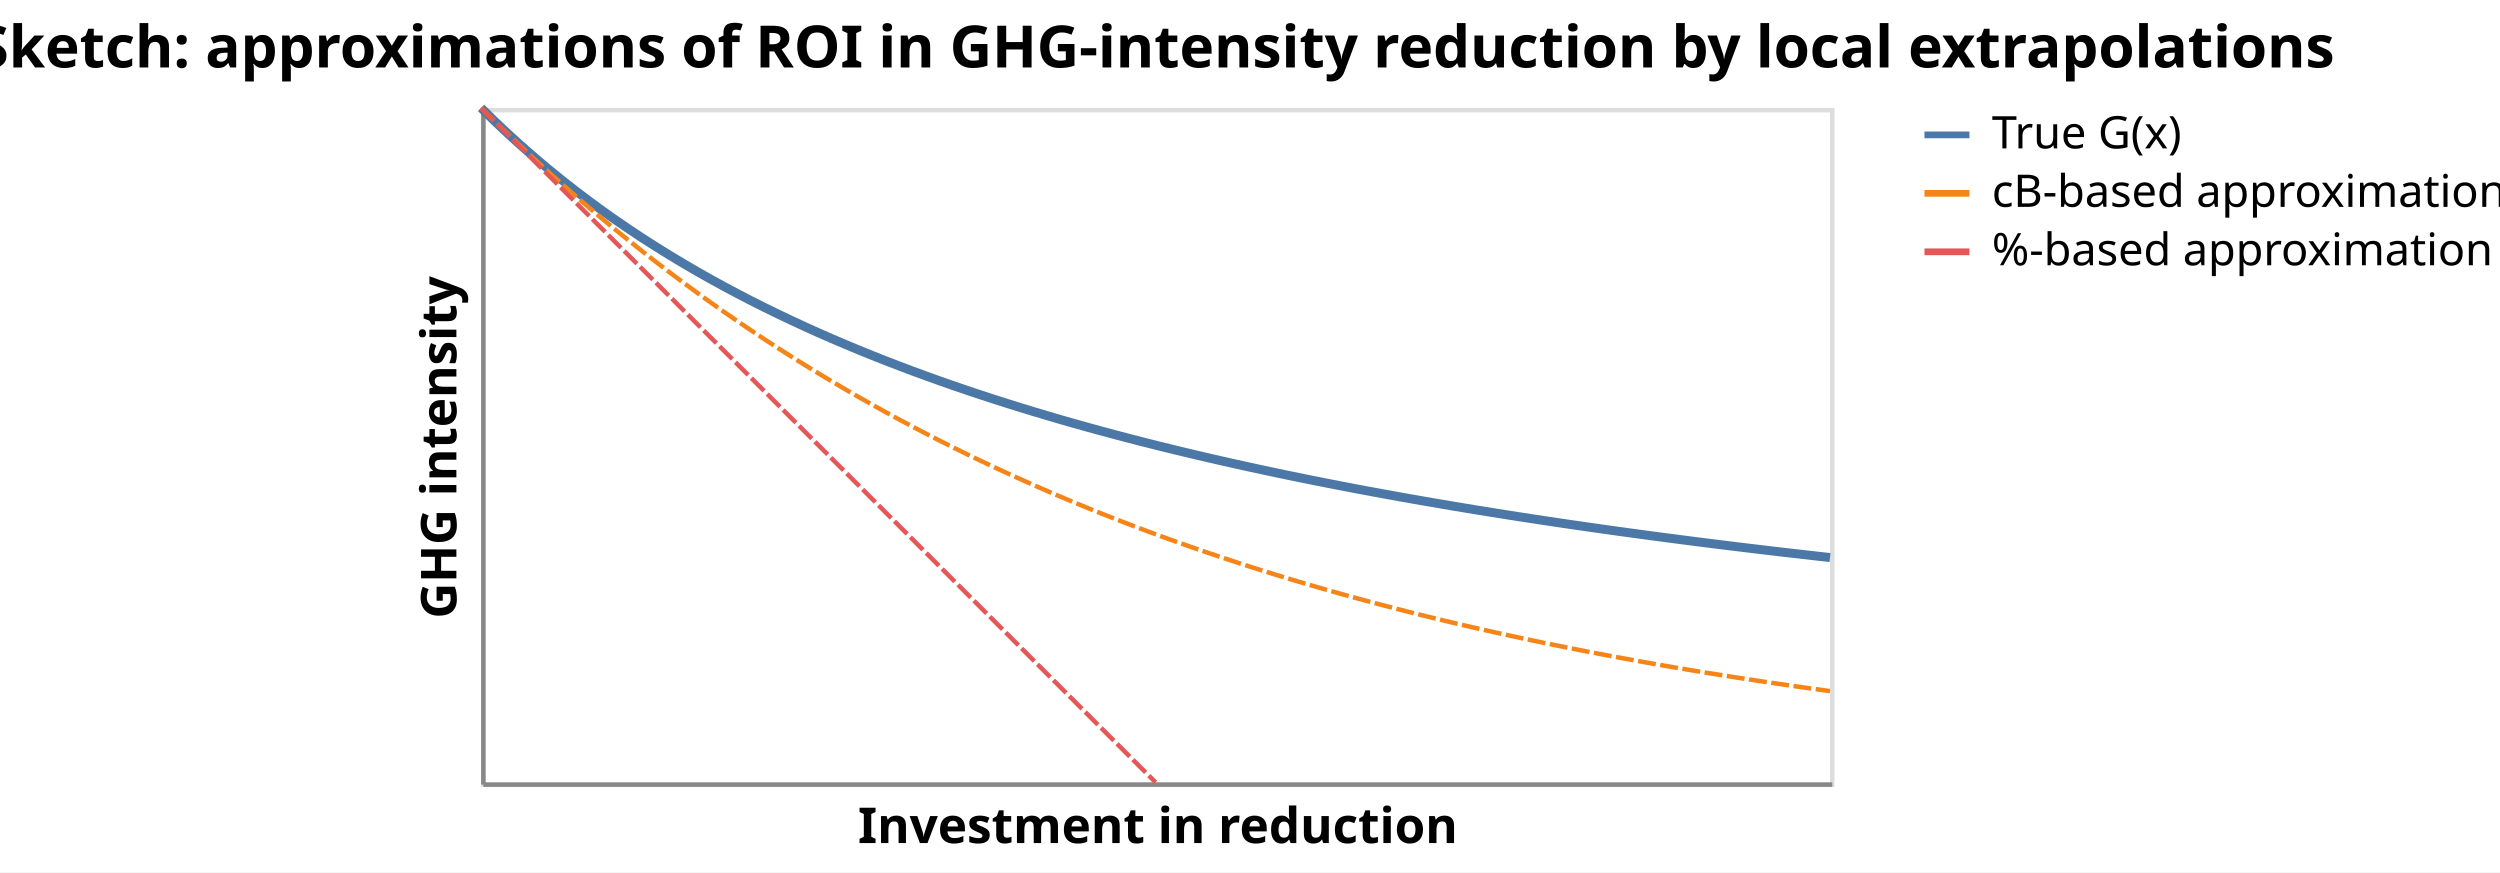
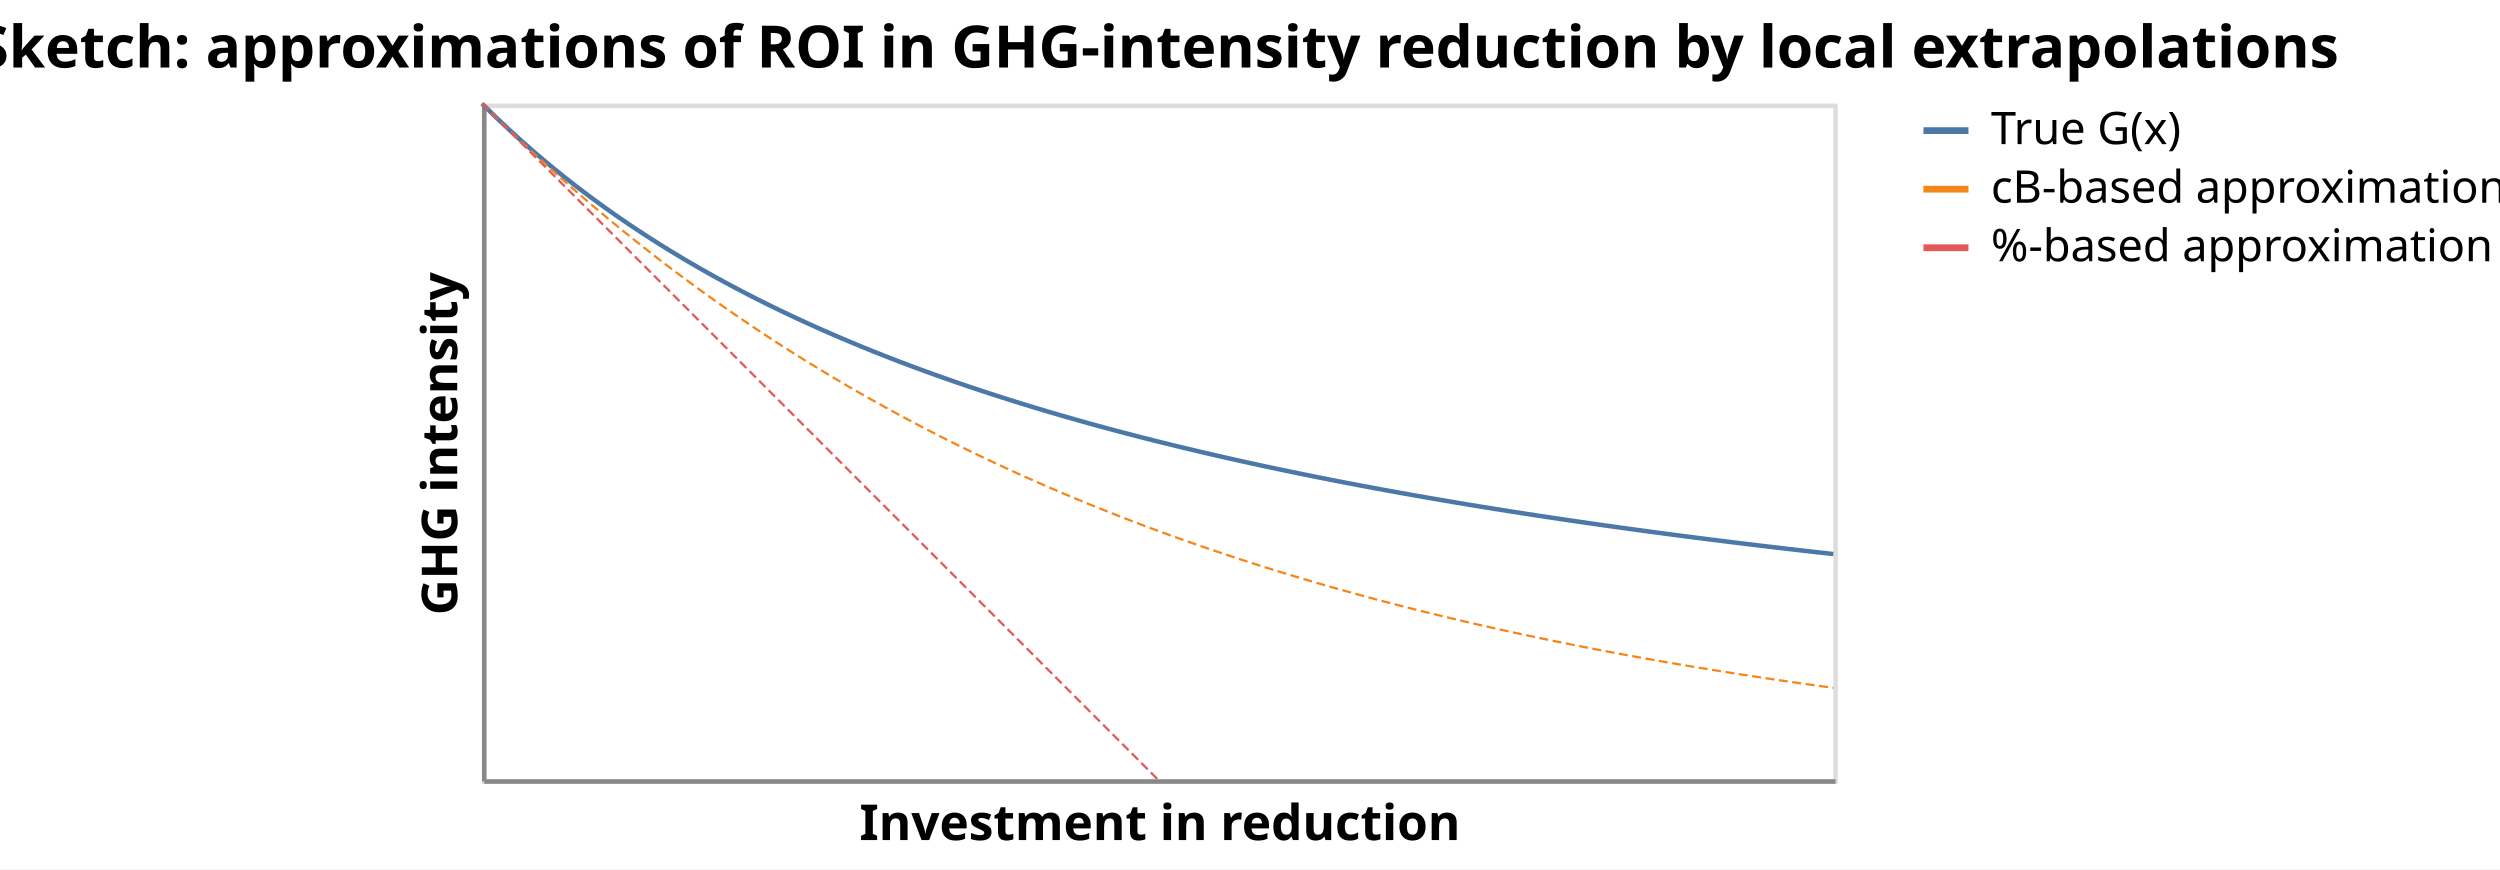
- <svg xmlns="http://www.w3.org/2000/svg" class="marks" width="556" height="194" viewBox="0 0 556 194" version="1.1">
-   <rect width="556" height="194" fill="white" />
-   <g fill="none" stroke-miterlimit="10" transform="translate(107,24)">
+ <svg xmlns="http://www.w3.org/2000/svg" class="marks" width="555" height="193" viewBox="0 0 555 193" version="1.1">
+   <rect width="555" height="193" fill="white" />
+   <g fill="none" stroke-miterlimit="10" transform="translate(107,23)">
    <g class="mark-group role-frame root" role="graphics-object" aria-roledescription="group mark container">
      <g transform="translate(0,0)">
        <path class="background" aria-hidden="true" d="M0.5,0.5h300v150h-300Z" stroke="#ddd" />
        <g>
          <g class="mark-group role-axis" role="graphics-symbol" aria-roledescription="axis" aria-label="X-axis titled 'Investment in reduction' for a linear scale with values from 0 to 10">
            <g transform="translate(0.5,150.5)">
              <path class="background" aria-hidden="true" d="M0,0h0v0h0Z" pointer-events="none" />
              <g>
                <g class="mark-rule role-axis-domain" pointer-events="none">
                  <line transform="translate(0,0)" x2="300" y2="0" stroke="#888" stroke-width="1" opacity="1" />
                </g>
                <g class="mark-text role-axis-title" pointer-events="none">
                  <text text-anchor="middle" transform="translate(150,13)" font-family="sans-serif" font-size="11px" font-weight="bold" fill="#000" opacity="1">Investment in reduction</text>
                </g>
              </g>
              <path class="foreground" aria-hidden="true" d="" pointer-events="none" display="none" />
            </g>
          </g>
          <g class="mark-group role-axis" role="graphics-symbol" aria-roledescription="axis" aria-label="Y-axis titled 'GHG intensity' for a linear scale with values from 0.0 to 1.0">
            <g transform="translate(0.5,0.5)">
              <path class="background" aria-hidden="true" d="M0,0h0v0h0Z" pointer-events="none" />
              <g>
                <g class="mark-rule role-axis-domain" pointer-events="none">
                  <line transform="translate(0,150)" x2="0" y2="-150" stroke="#888" stroke-width="1" opacity="1" />
                </g>
                <g class="mark-text role-axis-title" pointer-events="none">
                  <text text-anchor="middle" transform="translate(-4,75) rotate(-90) translate(0,-2)" font-family="sans-serif" font-size="11px" font-weight="bold" fill="#000" opacity="1">GHG intensity</text>
                </g>
              </g>
              <path class="foreground" aria-hidden="true" d="" pointer-events="none" display="none" />
            </g>
          </g>
          <g class="mark-group role-scope layer_0_pathgroup" role="graphics-object" aria-roledescription="group mark container">
            <g transform="translate(0,0)">
              <path class="background" aria-hidden="true" d="M0,0h300v150h-300Z" />
              <g>
                <g class="mark-line role-mark layer_0_marks" role="graphics-object" aria-roledescription="line mark container">
-                   <path aria-label="Investment in reduction: 0; GHG intensity: 1; ghg_intensity_curve: 0 True G(x)" role="graphics-symbol" aria-roledescription="line mark" d="M0,0C1,0.99,2,1.98,3,2.941C4,3.903,5,4.844,6,5.769C7,6.694,8,7.6,9,8.491C10,9.381,11,10.253,12,11.111C13,11.969,14,12.81,15,13.636C16,14.463,17,15.274,18,16.071C19,16.869,20,17.651,21,18.421C22,19.191,23,19.946,24,20.69C25,21.433,26,22.163,27,22.881C28,23.6,29,24.305,30,25C31,25.695,32,26.377,33,27.049C34,27.721,35,28.382,36,29.032C37,29.683,38,30.322,39,30.952C40,31.582,41,32.202,42,32.812C43,33.423,44,34.024,45,34.615C46,35.207,47,35.79,48,36.364C49,36.938,50,37.503,51,38.06C52,38.617,53,39.165,54,39.706C55,40.247,56,40.779,57,41.304C58,41.83,59,42.347,60,42.857C61,43.367,62,43.87,63,44.366C64,44.862,65,45.351,66,45.833C67,46.316,68,46.791,69,47.26C70,47.729,71,48.192,72,48.649C73,49.105,74,49.555,75,50C76,50.445,77,50.883,78,51.316C79,51.749,80,52.176,81,52.597C82,53.019,83,53.435,84,53.846C85,54.257,86,54.663,87,55.063C88,55.464,89,55.859,90,56.25C91,56.641,92,57.026,93,57.407C94,57.789,95,58.165,96,58.537C97,58.908,98,59.276,99,59.639C100,60.002,101,60.36,102,60.714C103,61.069,104,61.419,105,61.765C106,62.111,107,62.453,108,62.791C109,63.129,110,63.463,111,63.793C112,64.123,113,64.45,114,64.773C115,65.096,116,65.415,117,65.73C118,66.046,119,66.358,120,66.667C121,66.975,122,67.28,123,67.582C124,67.884,125,68.183,126,68.478C127,68.774,128,69.066,129,69.355C130,69.644,131,69.93,132,70.213C133,70.496,134,70.776,135,71.053C136,71.33,137,71.604,138,71.875C139,72.146,140,72.415,141,72.68C142,72.946,143,73.209,144,73.469C145,73.73,146,73.987,147,74.242C148,74.498,149,74.75,150,75C151,75.25,152,75.497,153,75.743C154,75.988,155,76.23,156,76.471C157,76.711,158,76.949,159,77.184C160,77.42,161,77.653,162,77.885C163,78.116,164,78.345,165,78.571C166,78.798,167,79.023,168,79.245C169,79.468,170,79.688,171,79.907C172,80.125,173,80.341,174,80.556C175,80.77,176,80.982,177,81.193C178,81.403,179,81.612,180,81.818C181,82.025,182,82.23,183,82.432C184,82.635,185,82.836,186,83.036C187,83.235,188,83.433,189,83.628C190,83.824,191,84.018,192,84.211C193,84.403,194,84.594,195,84.783C196,84.972,197,85.159,198,85.345C199,85.531,200,85.715,201,85.897C202,86.08,203,86.261,204,86.441C205,86.62,206,86.798,207,86.975C208,87.151,209,87.326,210,87.5C211,87.674,212,87.846,213,88.017C214,88.187,215,88.357,216,88.525C217,88.693,218,88.859,219,89.024C220,89.19,221,89.354,222,89.516C223,89.679,224,89.84,225,90C226,90.16,227,90.319,228,90.476C229,90.634,230,90.79,231,90.945C232,91.1,233,91.254,234,91.406C235,91.559,236,91.71,237,91.86C238,92.011,239,92.16,240,92.308C241,92.456,242,92.602,243,92.748C244,92.894,245,93.038,246,93.182C247,93.325,248,93.468,249,93.609C250,93.75,251,93.891,252,94.03C253,94.169,254,94.307,255,94.444C256,94.582,257,94.718,258,94.853C259,94.988,260,95.122,261,95.255C262,95.389,263,95.521,264,95.652C265,95.783,266,95.914,267,96.043C268,96.173,269,96.301,270,96.429C271,96.556,272,96.683,273,96.809C274,96.934,275,97.059,276,97.183C277,97.307,278,97.43,279,97.552C280,97.675,281,97.796,282,97.917C283,98.037,284,98.157,285,98.276C286,98.395,287,98.513,288,98.63C289,98.747,290,98.864,291,98.98C292,99.095,293,99.21,294,99.324C295,99.438,296,99.552,297,99.664C298,99.777,299,99.889,300,100" stroke="#4c78a8" stroke-width="2" />
+                   <path aria-label="Investment in reduction: 0; GHG intensity: 1; ghg_intensity_curve: 0 True G(x)" role="graphics-symbol" aria-roledescription="line mark" d="M0,0C1,0.99,2,1.98,3,2.941C4,3.903,5,4.844,6,5.769C7,6.694,8,7.6,9,8.491C10,9.381,11,10.253,12,11.111C13,11.969,14,12.81,15,13.636C16,14.463,17,15.274,18,16.071C19,16.869,20,17.651,21,18.421C22,19.191,23,19.946,24,20.69C25,21.433,26,22.163,27,22.881C28,23.6,29,24.305,30,25C31,25.695,32,26.377,33,27.049C34,27.721,35,28.382,36,29.032C37,29.683,38,30.322,39,30.952C40,31.582,41,32.202,42,32.812C43,33.423,44,34.024,45,34.615C46,35.207,47,35.79,48,36.364C49,36.938,50,37.503,51,38.06C52,38.617,53,39.165,54,39.706C55,40.247,56,40.779,57,41.304C58,41.83,59,42.347,60,42.857C61,43.367,62,43.87,63,44.366C64,44.862,65,45.351,66,45.833C67,46.316,68,46.791,69,47.26C70,47.729,71,48.192,72,48.649C73,49.105,74,49.555,75,50C76,50.445,77,50.883,78,51.316C79,51.749,80,52.176,81,52.597C82,53.019,83,53.435,84,53.846C85,54.257,86,54.663,87,55.063C88,55.464,89,55.859,90,56.25C91,56.641,92,57.026,93,57.407C94,57.789,95,58.165,96,58.537C97,58.908,98,59.276,99,59.639C100,60.002,101,60.36,102,60.714C103,61.069,104,61.419,105,61.765C106,62.111,107,62.453,108,62.791C109,63.129,110,63.463,111,63.793C112,64.123,113,64.45,114,64.773C115,65.096,116,65.415,117,65.73C118,66.046,119,66.358,120,66.667C121,66.975,122,67.28,123,67.582C124,67.884,125,68.183,126,68.478C127,68.774,128,69.066,129,69.355C130,69.644,131,69.93,132,70.213C133,70.496,134,70.776,135,71.053C136,71.33,137,71.604,138,71.875C139,72.146,140,72.415,141,72.68C142,72.946,143,73.209,144,73.469C145,73.73,146,73.987,147,74.242C148,74.498,149,74.75,150,75C151,75.25,152,75.497,153,75.743C154,75.988,155,76.23,156,76.471C157,76.711,158,76.949,159,77.184C160,77.42,161,77.653,162,77.885C163,78.116,164,78.345,165,78.571C166,78.798,167,79.023,168,79.245C169,79.468,170,79.688,171,79.907C172,80.125,173,80.341,174,80.556C175,80.77,176,80.982,177,81.193C178,81.403,179,81.612,180,81.818C181,82.025,182,82.23,183,82.432C184,82.635,185,82.836,186,83.036C187,83.235,188,83.433,189,83.628C190,83.824,191,84.018,192,84.211C193,84.403,194,84.594,195,84.783C196,84.972,197,85.159,198,85.345C199,85.531,200,85.715,201,85.897C202,86.08,203,86.261,204,86.441C205,86.62,206,86.798,207,86.975C208,87.151,209,87.326,210,87.5C211,87.674,212,87.846,213,88.017C214,88.187,215,88.357,216,88.525C217,88.693,218,88.859,219,89.024C220,89.19,221,89.354,222,89.516C223,89.679,224,89.84,225,90C226,90.16,227,90.319,228,90.476C229,90.634,230,90.79,231,90.945C232,91.1,233,91.254,234,91.406C235,91.559,236,91.71,237,91.86C238,92.011,239,92.16,240,92.308C241,92.456,242,92.602,243,92.748C244,92.894,245,93.038,246,93.182C247,93.325,248,93.468,249,93.609C250,93.75,251,93.891,252,94.03C253,94.169,254,94.307,255,94.444C256,94.582,257,94.718,258,94.853C259,94.988,260,95.122,261,95.255C262,95.389,263,95.521,264,95.652C265,95.783,266,95.914,267,96.043C268,96.173,269,96.301,270,96.429C271,96.556,272,96.683,273,96.809C274,96.934,275,97.059,276,97.183C277,97.307,278,97.43,279,97.552C280,97.675,281,97.796,282,97.917C283,98.037,284,98.157,285,98.276C286,98.395,287,98.513,288,98.63C289,98.747,290,98.864,291,98.98C292,99.095,293,99.21,294,99.324C295,99.438,296,99.552,297,99.664C298,99.777,299,99.889,300,100" stroke="#4c78a8" stroke-width="1" />
                </g>
              </g>
              <path class="foreground" aria-hidden="true" d="" display="none" />
            </g>
          </g>
          <g class="mark-group role-scope layer_1_pathgroup" role="graphics-object" aria-roledescription="group mark container">
            <g transform="translate(0,0)">
              <path class="background" aria-hidden="true" d="M0,0h300v150h-300Z" />
              <g>
                <g class="mark-line role-mark layer_1_marks" role="graphics-object" aria-roledescription="line mark container">
-                   <path aria-label="Investment in reduction: 0; GHG intensity: 1; ghg_intensity_curve: 1 cB-based approximation" role="graphics-symbol" aria-roledescription="line mark" d="M0,0C1,0.995,2,1.99,3,2.97C4,3.95,5,4.921,6,5.882C7,6.842,8,7.793,9,8.735C10,9.677,11,10.609,12,11.533C13,12.456,14,13.369,15,14.274C16,15.179,17,16.075,18,16.962C19,17.849,20,18.727,21,19.596C22,20.466,23,21.326,24,22.178C25,23.031,26,23.874,27,24.709C28,25.545,29,26.372,30,27.19C31,28.009,32,28.82,33,29.622C34,30.425,35,31.219,36,32.006C37,32.793,38,33.571,39,34.342C40,35.113,41,35.877,42,36.632C43,37.388,44,38.136,45,38.877C46,39.618,47,40.351,48,41.078C49,41.804,50,42.523,51,43.234C52,43.946,53,44.651,54,45.349C55,46.046,56,46.737,57,47.421C58,48.105,59,48.782,60,49.452C61,50.122,62,50.786,63,51.443C64,52.1,65,52.75,66,53.395C67,54.039,68,54.676,69,55.307C70,55.939,71,56.564,72,57.182C73,57.801,74,58.414,75,59.02C76,59.627,77,60.227,78,60.822C79,61.416,80,62.005,81,62.588C82,63.171,83,63.747,84,64.319C85,64.89,86,65.455,87,66.015C88,66.575,89,67.129,90,67.678C91,68.227,92,68.77,93,69.308C94,69.846,95,70.379,96,70.906C97,71.433,98,71.955,99,72.472C100,72.989,101,73.501,102,74.007C103,74.514,104,75.016,105,75.512C106,76.009,107,76.5,108,76.987C109,77.474,110,77.956,111,78.433C112,78.91,113,79.382,114,79.85C115,80.318,116,80.781,117,81.239C118,81.698,119,82.151,120,82.601C121,83.05,122,83.495,123,83.935C124,84.376,125,84.812,126,85.243C127,85.675,128,86.102,129,86.526C130,86.949,131,87.368,132,87.783C133,88.197,134,88.608,135,89.015C136,89.421,137,89.824,138,90.222C139,90.621,140,91.015,141,91.406C142,91.796,143,92.183,144,92.566C145,92.949,146,93.328,147,93.703C148,94.079,149,94.45,150,94.818C151,95.186,152,95.55,153,95.911C154,96.271,155,96.628,156,96.982C157,97.335,158,97.685,159,98.032C160,98.378,161,98.721,162,99.061C163,99.4,164,99.736,165,100.069C166,100.402,167,100.732,168,101.058C169,101.384,170,101.707,171,102.027C172,102.347,173,102.664,174,102.977C175,103.291,176,103.601,177,103.908C178,104.215,179,104.52,180,104.821C181,105.122,182,105.42,183,105.715C184,106.011,185,106.303,186,106.592C187,106.882,188,107.168,189,107.452C190,107.736,191,108.016,192,108.294C193,108.572,194,108.848,195,109.12C196,109.393,197,109.663,198,109.93C199,110.197,200,110.461,201,110.723C202,110.985,203,111.244,204,111.501C205,111.758,206,112.012,207,112.263C208,112.515,209,112.764,210,113.01C211,113.257,212,113.501,213,113.743C214,113.985,215,114.224,216,114.461C217,114.698,218,114.932,219,115.165C220,115.397,221,115.627,222,115.854C223,116.082,224,116.307,225,116.53C226,116.754,227,116.974,228,117.193C229,117.412,230,117.628,231,117.843C232,118.057,233,118.269,234,118.48C235,118.69,236,118.898,237,119.104C238,119.31,239,119.514,240,119.716C241,119.917,242,120.117,243,120.315C244,120.513,245,120.709,246,120.903C247,121.097,248,121.289,249,121.479C250,121.669,251,121.858,252,122.044C253,122.23,254,122.415,255,122.597C256,122.78,257,122.961,258,123.14C259,123.319,260,123.496,261,123.672C262,123.847,263,124.021,264,124.193C265,124.365,266,124.536,267,124.704C268,124.873,269,125.04,270,125.205C271,125.37,272,125.534,273,125.696C274,125.858,275,126.019,276,126.177C277,126.336,278,126.493,279,126.649C280,126.805,281,126.959,282,127.111C283,127.264,284,127.415,285,127.565C286,127.714,287,127.862,288,128.009C289,128.156,290,128.301,291,128.444C292,128.588,293,128.73,294,128.871C295,129.012,296,129.152,297,129.29C298,129.428,299,129.564,300,129.7" stroke="#f58518" stroke-width="1" stroke-dasharray="4,1" />
+                   <path aria-label="Investment in reduction: 0; GHG intensity: 1; ghg_intensity_curve: 1 cB-based approximation" role="graphics-symbol" aria-roledescription="line mark" d="M0,0C1,0.995,2,1.99,3,2.97C4,3.95,5,4.921,6,5.882C7,6.842,8,7.793,9,8.735C10,9.677,11,10.609,12,11.533C13,12.456,14,13.369,15,14.274C16,15.179,17,16.075,18,16.962C19,17.849,20,18.727,21,19.596C22,20.466,23,21.326,24,22.178C25,23.031,26,23.874,27,24.709C28,25.545,29,26.372,30,27.19C31,28.009,32,28.82,33,29.622C34,30.425,35,31.219,36,32.006C37,32.793,38,33.571,39,34.342C40,35.113,41,35.877,42,36.632C43,37.388,44,38.136,45,38.877C46,39.618,47,40.351,48,41.078C49,41.804,50,42.523,51,43.234C52,43.946,53,44.651,54,45.349C55,46.046,56,46.737,57,47.421C58,48.105,59,48.782,60,49.452C61,50.122,62,50.786,63,51.443C64,52.1,65,52.75,66,53.395C67,54.039,68,54.676,69,55.307C70,55.939,71,56.564,72,57.182C73,57.801,74,58.414,75,59.02C76,59.627,77,60.227,78,60.822C79,61.416,80,62.005,81,62.588C82,63.171,83,63.747,84,64.319C85,64.89,86,65.455,87,66.015C88,66.575,89,67.129,90,67.678C91,68.227,92,68.77,93,69.308C94,69.846,95,70.379,96,70.906C97,71.433,98,71.955,99,72.472C100,72.989,101,73.501,102,74.007C103,74.514,104,75.016,105,75.512C106,76.009,107,76.5,108,76.987C109,77.474,110,77.956,111,78.433C112,78.91,113,79.382,114,79.85C115,80.318,116,80.781,117,81.239C118,81.698,119,82.151,120,82.601C121,83.05,122,83.495,123,83.935C124,84.376,125,84.812,126,85.243C127,85.675,128,86.102,129,86.526C130,86.949,131,87.368,132,87.783C133,88.197,134,88.608,135,89.015C136,89.421,137,89.824,138,90.222C139,90.621,140,91.015,141,91.406C142,91.796,143,92.183,144,92.566C145,92.949,146,93.328,147,93.703C148,94.079,149,94.45,150,94.818C151,95.186,152,95.55,153,95.911C154,96.271,155,96.628,156,96.982C157,97.335,158,97.685,159,98.032C160,98.378,161,98.721,162,99.061C163,99.4,164,99.736,165,100.069C166,100.402,167,100.732,168,101.058C169,101.384,170,101.707,171,102.027C172,102.347,173,102.664,174,102.977C175,103.291,176,103.601,177,103.908C178,104.215,179,104.52,180,104.821C181,105.122,182,105.42,183,105.715C184,106.011,185,106.303,186,106.592C187,106.882,188,107.168,189,107.452C190,107.736,191,108.016,192,108.294C193,108.572,194,108.848,195,109.12C196,109.393,197,109.663,198,109.93C199,110.197,200,110.461,201,110.723C202,110.985,203,111.244,204,111.501C205,111.758,206,112.012,207,112.263C208,112.515,209,112.764,210,113.01C211,113.257,212,113.501,213,113.743C214,113.985,215,114.224,216,114.461C217,114.698,218,114.932,219,115.165C220,115.397,221,115.627,222,115.854C223,116.082,224,116.307,225,116.53C226,116.754,227,116.974,228,117.193C229,117.412,230,117.628,231,117.843C232,118.057,233,118.269,234,118.48C235,118.69,236,118.898,237,119.104C238,119.31,239,119.514,240,119.716C241,119.917,242,120.117,243,120.315C244,120.513,245,120.709,246,120.903C247,121.097,248,121.289,249,121.479C250,121.669,251,121.858,252,122.044C253,122.23,254,122.415,255,122.597C256,122.78,257,122.961,258,123.14C259,123.319,260,123.496,261,123.672C262,123.847,263,124.021,264,124.193C265,124.365,266,124.536,267,124.704C268,124.873,269,125.04,270,125.205C271,125.37,272,125.534,273,125.696C274,125.858,275,126.019,276,126.177C277,126.336,278,126.493,279,126.649C280,126.805,281,126.959,282,127.111C283,127.264,284,127.415,285,127.565C286,127.714,287,127.862,288,128.009C289,128.156,290,128.301,291,128.444C292,128.588,293,128.73,294,128.871C295,129.012,296,129.152,297,129.29C298,129.428,299,129.564,300,129.7" stroke="#f58518" stroke-width="0.5" stroke-dasharray="2,1" />
                </g>
              </g>
              <path class="foreground" aria-hidden="true" d="" display="none" />
            </g>
            <g transform="translate(0,0)">
              <path class="background" aria-hidden="true" d="M0,0h300v150h-300Z" />
              <g>
                <g class="mark-line role-mark layer_1_marks" role="graphics-object" aria-roledescription="line mark container">
-                   <path aria-label="Investment in reduction: 0; GHG intensity: 1; ghg_intensity_curve: 2 %-based approximation" role="graphics-symbol" aria-roledescription="line mark" d="M0,0C1,1,2,2,3,3C4,4,5,5,6,6C7,7,8,8,9,9C10,10,11,11,12,12C13,13,14,14,15,15C16,16,17,17,18,18C19,19,20,20,21,21C22,22,23,23,24,24C25,25,26,26,27,27C28,28,29,29,30,30C31,31,32,32,33,33C34,34,35,35,36,36C37,37,38,38,39,39C40,40,41,41,42,42C43,43,44,44,45,45C46,46,47,47,48,48C49,49,50,50,51,51C52,52,53,53,54,54C55,55,56,56,57,57C58,58,59,59,60,60C61,61,62,62,63,63C64,64,65,65,66,66C67,67,68,68,69,69C70,70,71,71,72,72C73,73,74,74,75,75C76,76,77,77,78,78C79,79,80,80,81,81C82,82,83,83,84,84C85,85,86,86,87,87C88,88,89,89,90,90C91,91,92,92,93,93C94,94,95,95,96,96C97,97,98,98,99,99C100,100,101,101,102,102C103,103,104,104,105,105C106,106,107,107,108,108C109,109,110,110,111,111C112,112,113,113,114,114C115,115,116,116,117,117C118,118,119,119,120,120C121,121,122,122,123,123C124,124,125,125,126,126C127,127,128,128,129,129C130,130,131,131,132,132C133,133,134,134,135,135C136,136,137,137,138,138C139,139,140,140,141,141C142,142,143,143,144,144C145,145,146,146,147,147C148,148,149,149,150,150" stroke="#e45756" stroke-width="1" stroke-dasharray="4,1" />
+                   <path aria-label="Investment in reduction: 0; GHG intensity: 1; ghg_intensity_curve: 2 %-based approximation" role="graphics-symbol" aria-roledescription="line mark" d="M0,0C1,1,2,2,3,3C4,4,5,5,6,6C7,7,8,8,9,9C10,10,11,11,12,12C13,13,14,14,15,15C16,16,17,17,18,18C19,19,20,20,21,21C22,22,23,23,24,24C25,25,26,26,27,27C28,28,29,29,30,30C31,31,32,32,33,33C34,34,35,35,36,36C37,37,38,38,39,39C40,40,41,41,42,42C43,43,44,44,45,45C46,46,47,47,48,48C49,49,50,50,51,51C52,52,53,53,54,54C55,55,56,56,57,57C58,58,59,59,60,60C61,61,62,62,63,63C64,64,65,65,66,66C67,67,68,68,69,69C70,70,71,71,72,72C73,73,74,74,75,75C76,76,77,77,78,78C79,79,80,80,81,81C82,82,83,83,84,84C85,85,86,86,87,87C88,88,89,89,90,90C91,91,92,92,93,93C94,94,95,95,96,96C97,97,98,98,99,99C100,100,101,101,102,102C103,103,104,104,105,105C106,106,107,107,108,108C109,109,110,110,111,111C112,112,113,113,114,114C115,115,116,116,117,117C118,118,119,119,120,120C121,121,122,122,123,123C124,124,125,125,126,126C127,127,128,128,129,129C130,130,131,131,132,132C133,133,134,134,135,135C136,136,137,137,138,138C139,139,140,140,141,141C142,142,143,143,144,144C145,145,146,146,147,147C148,148,149,149,150,150" stroke="#e45756" stroke-width="0.5" stroke-dasharray="2,1" />
                </g>
              </g>
              <path class="foreground" aria-hidden="true" d="" display="none" />
            </g>
          </g>
          <g class="mark-group role-legend" role="graphics-symbol" aria-roledescription="legend" aria-label="Symbol legend for stroke color with 3 values: 0 True G(x), 1 cB-based approximation, 2 %-based approximation">
-             <g transform="translate(320,0)">
+             <g transform="translate(319,0)">
              <path class="background" aria-hidden="true" d="M0,0h124v37h-124Z" pointer-events="none" />
              <g>
                <g class="mark-group role-legend-entry">
                  <g transform="translate(0,0)">
                    <path class="background" aria-hidden="true" d="M0,0h0v0h0Z" pointer-events="none" />
                    <g>
                      <g class="mark-group role-scope" role="graphics-object" aria-roledescription="group mark container">
                        <g transform="translate(0,0)">
                          <path class="background" aria-hidden="true" d="M0,0h123.837v11h-123.837Z" pointer-events="none" opacity="1" />
                          <g>
                            <g class="mark-symbol role-legend-symbol" pointer-events="none">
                              <path transform="translate(6,6)" d="M-5,0L5,0" stroke="#4c78a8" stroke-width="1.5" opacity="1" />
                            </g>
                            <g class="mark-text role-legend-label" pointer-events="none">
                              <text text-anchor="start" transform="translate(16,9)" font-family="sans-serif" font-size="10px" fill="#000" opacity="1">True G(x)</text>
                            </g>
                          </g>
                          <path class="foreground" aria-hidden="true" d="" pointer-events="none" display="none" />
                        </g>
                        <g transform="translate(0,13)">
                          <path class="background" aria-hidden="true" d="M0,0h123.837v11h-123.837Z" pointer-events="none" opacity="1" />
                          <g>
                            <g class="mark-symbol role-legend-symbol" pointer-events="none">
                              <path transform="translate(6,6)" d="M-5,0L5,0" stroke="#f58518" stroke-width="1.5" opacity="1" />
                            </g>
                            <g class="mark-text role-legend-label" pointer-events="none">
                              <text text-anchor="start" transform="translate(16,9)" font-family="sans-serif" font-size="10px" fill="#000" opacity="1">cB-based approximation</text>
                            </g>
                          </g>
                          <path class="foreground" aria-hidden="true" d="" pointer-events="none" display="none" />
                        </g>
                        <g transform="translate(0,26)">
                          <path class="background" aria-hidden="true" d="M0,0h123.837v11h-123.837Z" pointer-events="none" opacity="1" />
                          <g>
                            <g class="mark-symbol role-legend-symbol" pointer-events="none">
                              <path transform="translate(6,6)" d="M-5,0L5,0" stroke="#e45756" stroke-width="1.5" opacity="1" />
                            </g>
                            <g class="mark-text role-legend-label" pointer-events="none">
                              <text text-anchor="start" transform="translate(16,9)" font-family="sans-serif" font-size="10px" fill="#000" opacity="1">%-based approximation</text>
                            </g>
                          </g>
                          <path class="foreground" aria-hidden="true" d="" pointer-events="none" display="none" />
                        </g>
                      </g>
                    </g>
                    <path class="foreground" aria-hidden="true" d="" pointer-events="none" display="none" />
                  </g>
                </g>
              </g>
              <path class="foreground" aria-hidden="true" d="" pointer-events="none" display="none" />
            </g>
          </g>
          <g class="mark-group role-title">
-             <g transform="translate(150,-19)">
+             <g transform="translate(150,-18)">
              <path class="background" aria-hidden="true" d="M0,0h0v0h0Z" pointer-events="none" />
              <g>
                <g class="mark-text role-title-text" role="graphics-symbol" aria-roledescription="title" aria-label="Title text 'Sketch: approximations of ROI in GHG-intensity reduction by local extrapolations'" pointer-events="none">
                  <text text-anchor="middle" transform="translate(0,10)" font-family="sans-serif" font-size="13px" font-weight="bold" fill="#000" opacity="1">Sketch: approximations of ROI in GHG-intensity reduction by local extrapolations</text>
                </g>
              </g>
              <path class="foreground" aria-hidden="true" d="" pointer-events="none" display="none" />
            </g>
          </g>
        </g>
        <path class="foreground" aria-hidden="true" d="" display="none" />
      </g>
    </g>
  </g>
</svg>
